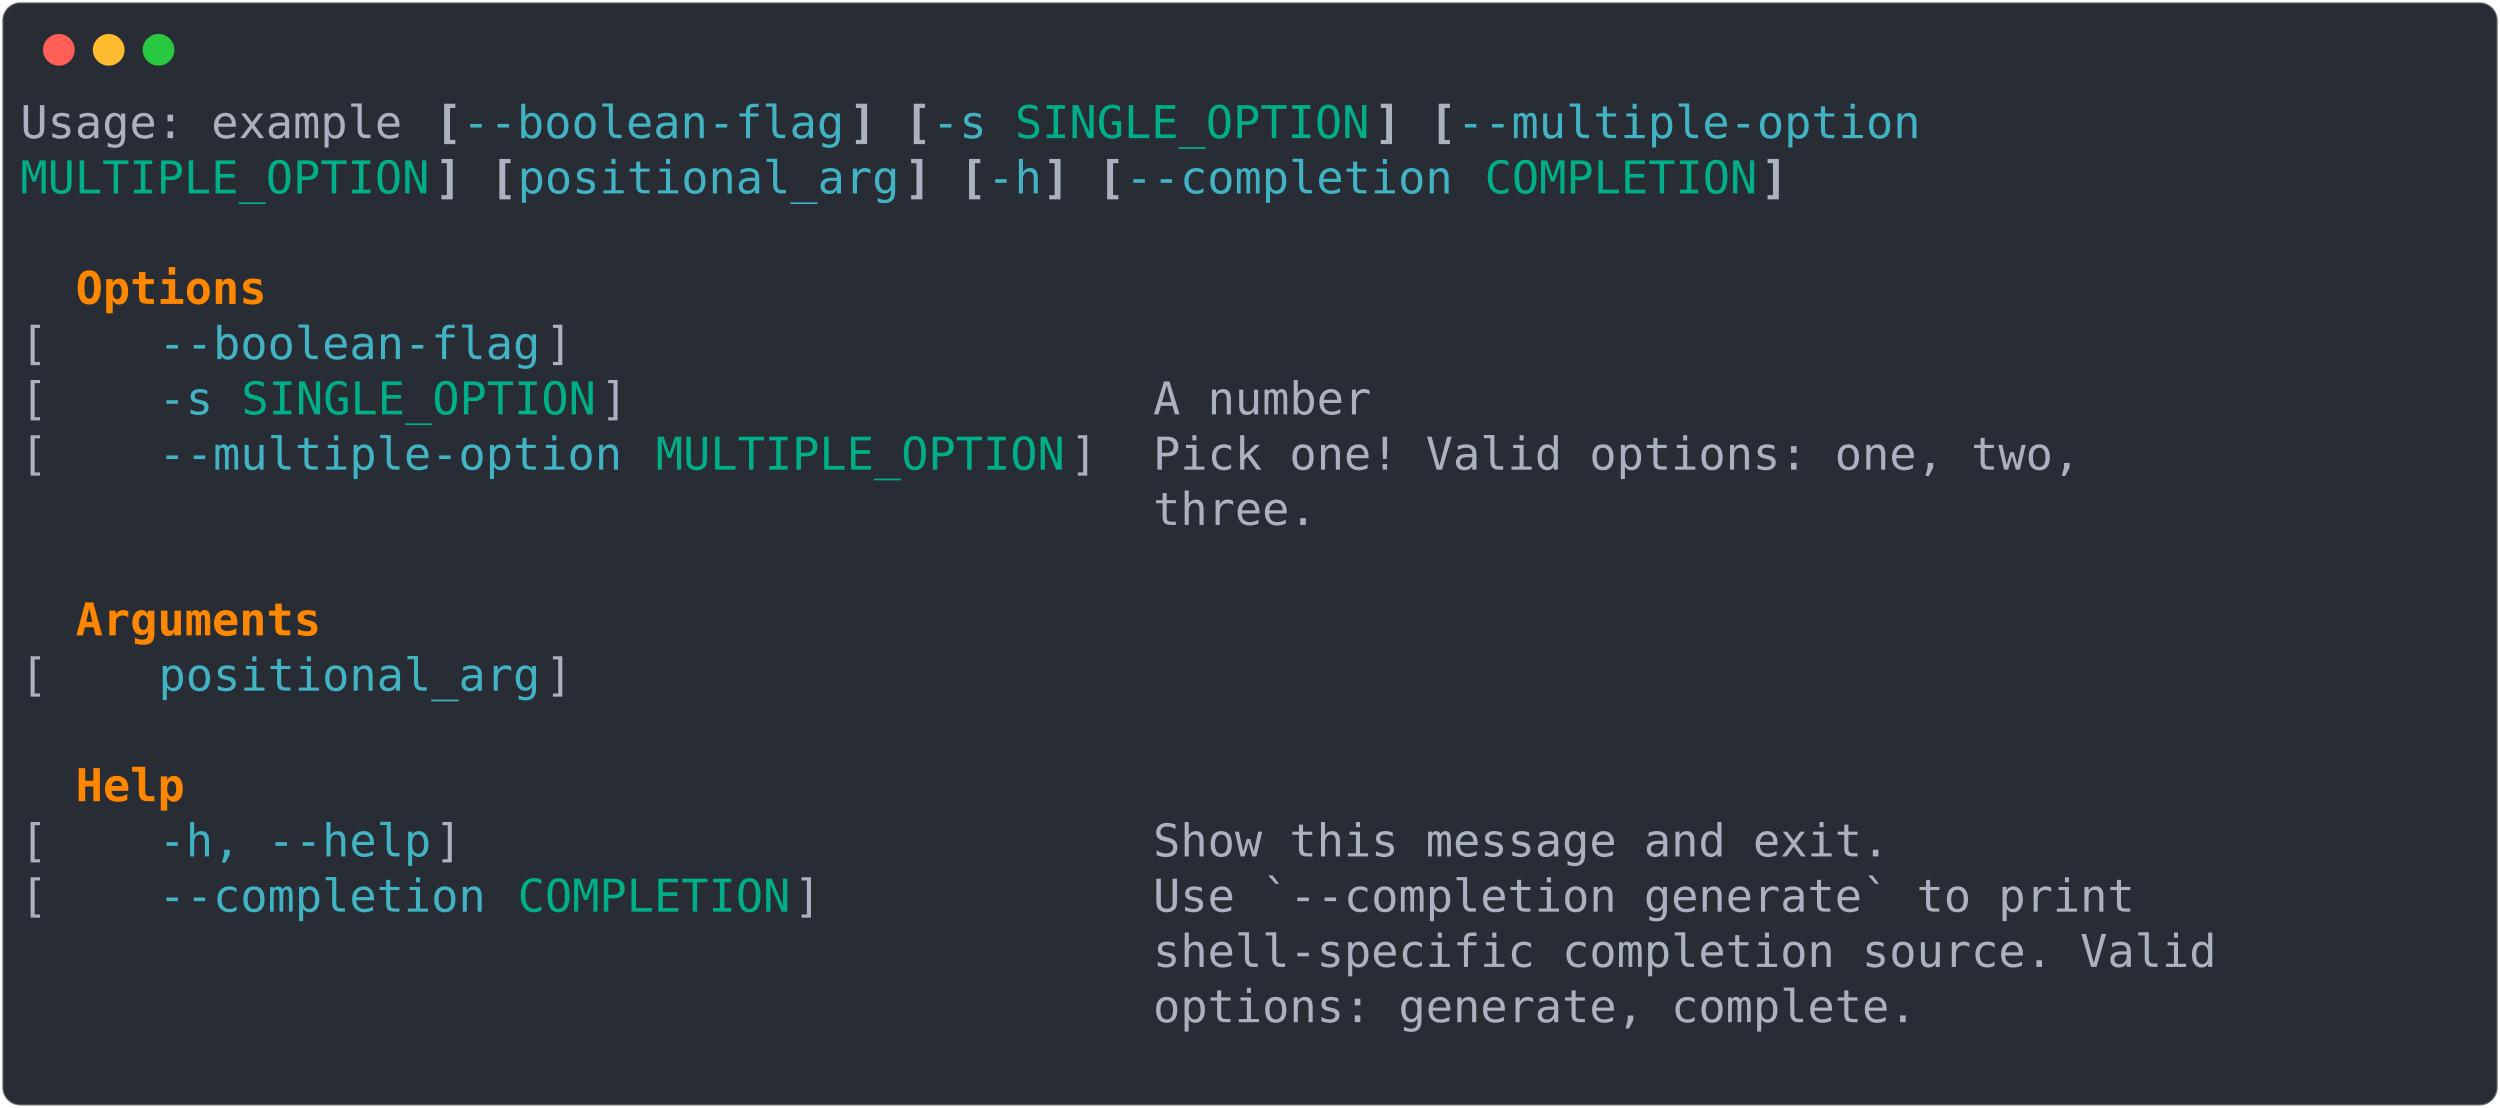
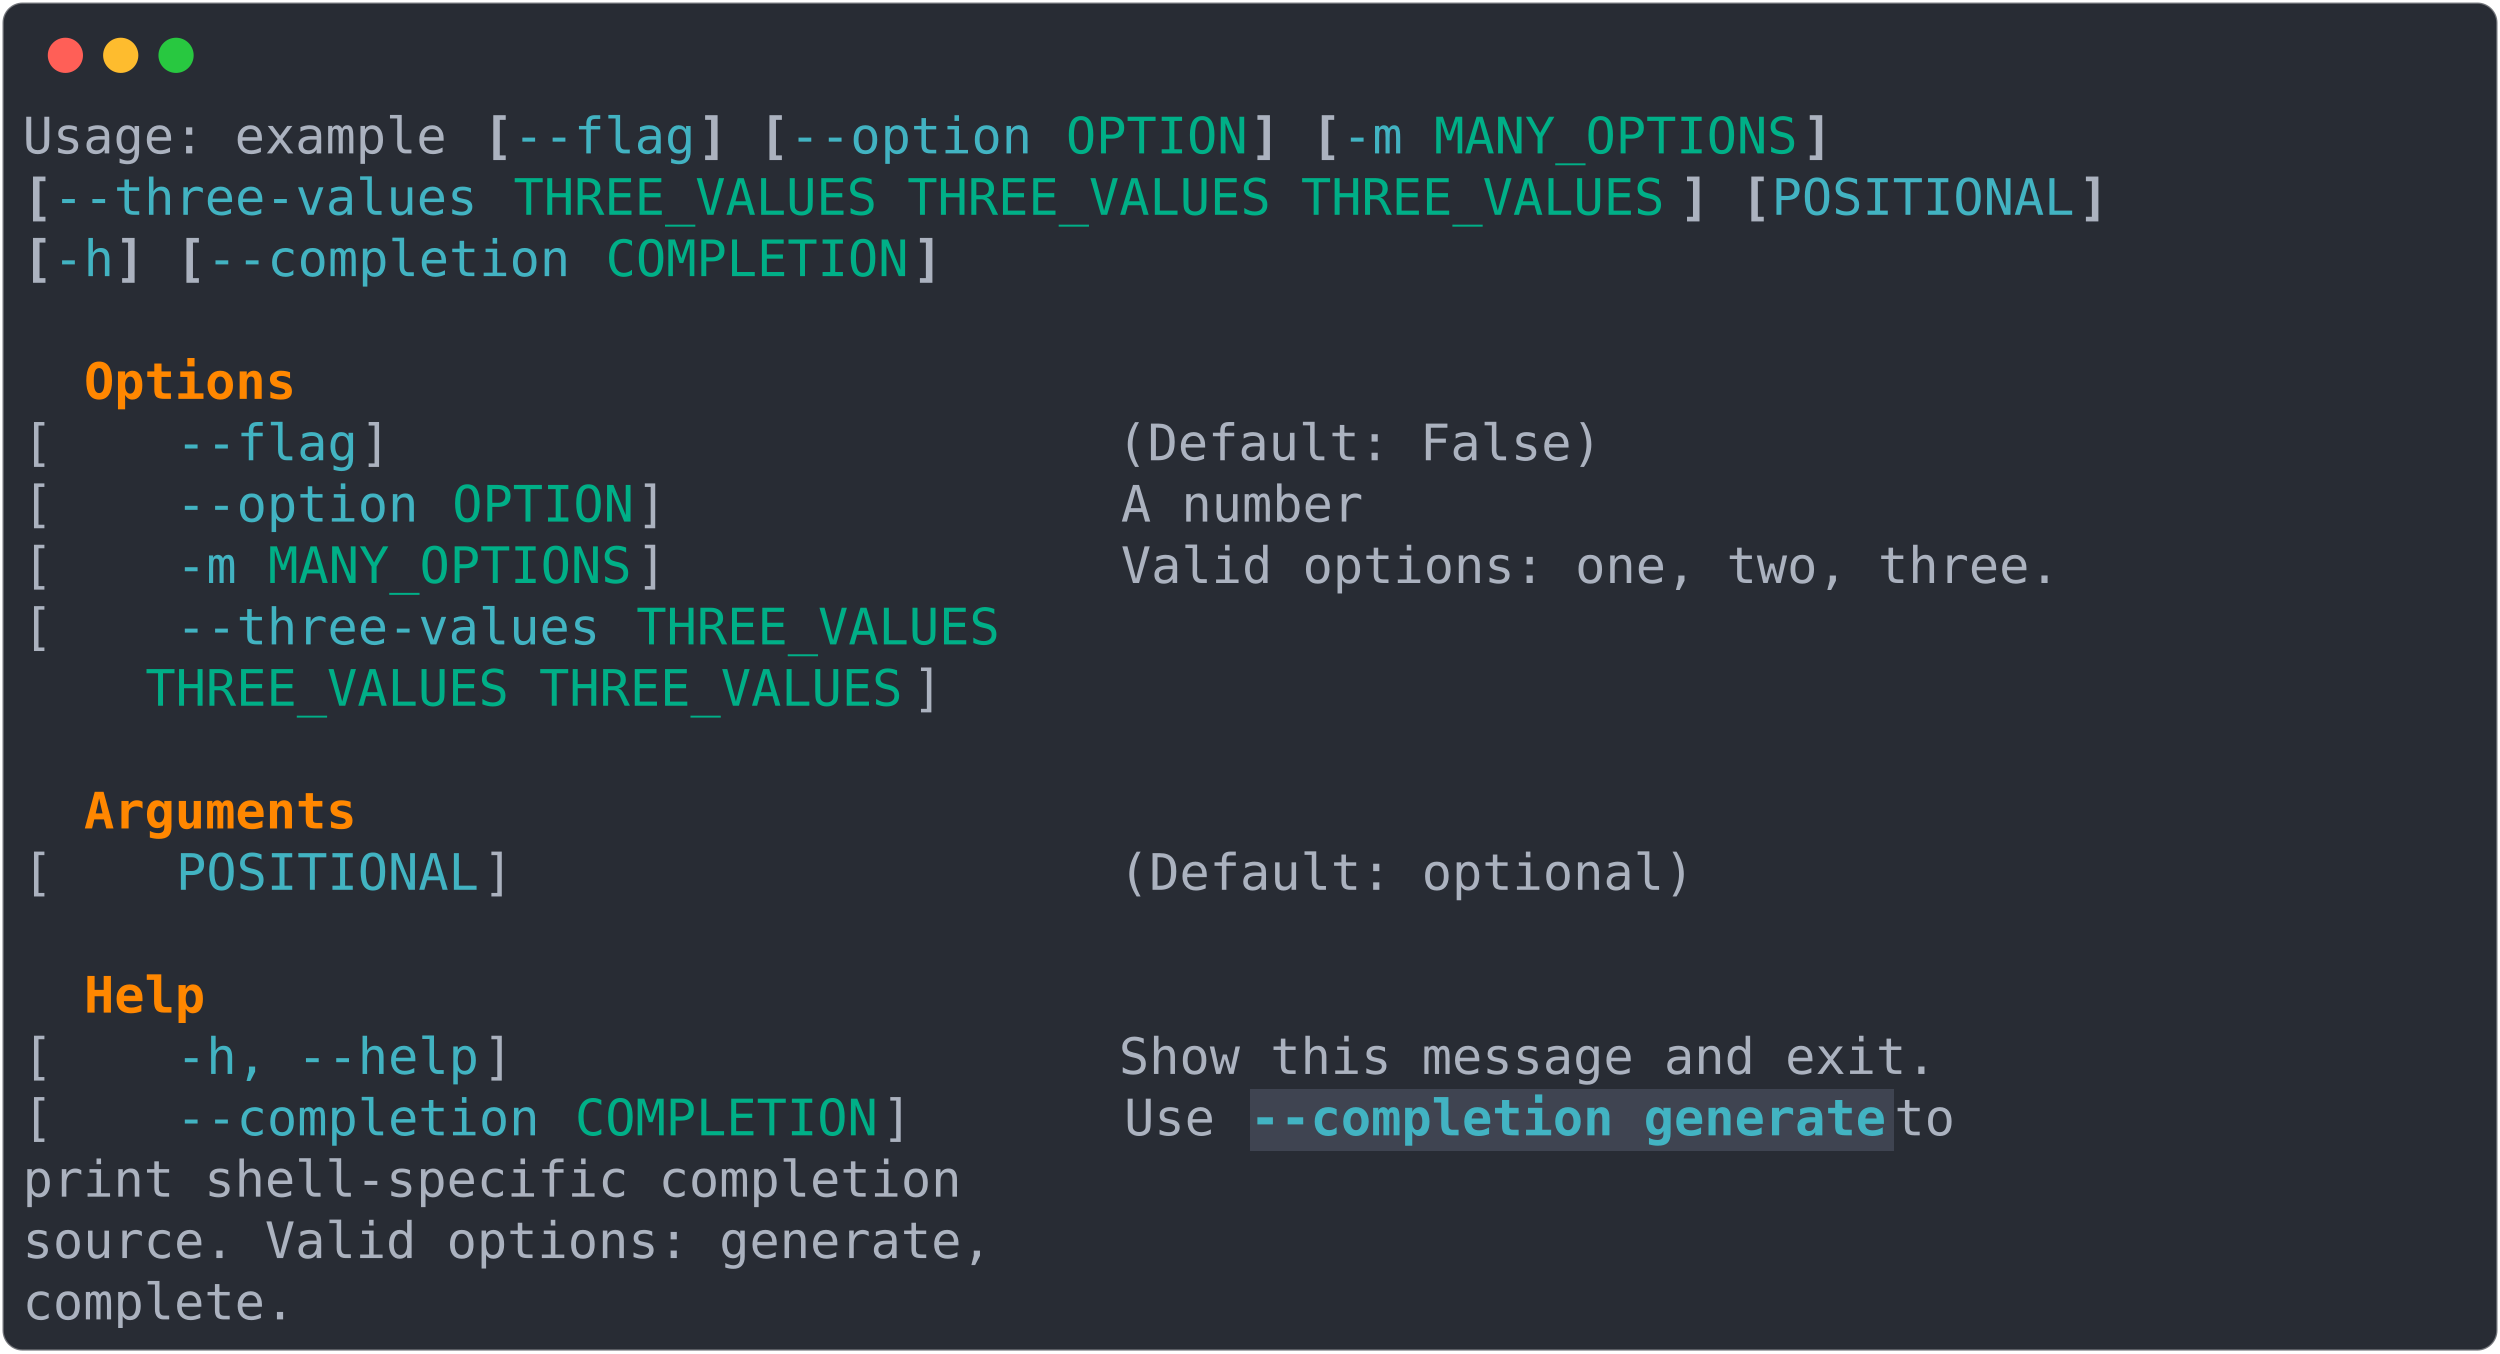
- <svg xmlns="http://www.w3.org/2000/svg" class="rich-terminal" viewBox="0 0 1104 489.2">
+ <svg xmlns="http://www.w3.org/2000/svg" class="rich-terminal" viewBox="0 0 994 538.0">
  <style>

    @font-face {
        font-family: "Fira Code";
        src: local("FiraCode-Regular"),
                url("https://cdnjs.cloudflare.com/ajax/libs/firacode/6.2.0/woff2/FiraCode-Regular.woff2") format("woff2"),
                url("https://cdnjs.cloudflare.com/ajax/libs/firacode/6.2.0/woff/FiraCode-Regular.woff") format("woff");
        font-style: normal;
        font-weight: 400;
    }
    @font-face {
        font-family: "Fira Code";
        src: local("FiraCode-Bold"),
                url("https://cdnjs.cloudflare.com/ajax/libs/firacode/6.2.0/woff2/FiraCode-Bold.woff2") format("woff2"),
                url("https://cdnjs.cloudflare.com/ajax/libs/firacode/6.2.0/woff/FiraCode-Bold.woff") format("woff");
        font-style: bold;
        font-weight: 700;
    }

-     .terminal-4152246231-matrix {
+     .terminal-3712745118-matrix {
        font-family: Fira Code, monospace;
        font-size: 20px;
        line-height: 24.4px;
        font-variant-east-asian: full-width;
    }

-     .terminal-4152246231-title {
+     .terminal-3712745118-title {
        font-size: 18px;
        font-weight: bold;
        font-family: arial;
    }

-     .terminal-4152246231-r1 { fill: #abb2bf }
- .terminal-4152246231-r2 { fill: #abb2bf;font-weight: bold }
- .terminal-4152246231-r3 { fill: #42b3c2 }
- .terminal-4152246231-r4 { fill: #00af87 }
- .terminal-4152246231-r5 { fill: #ff8700;font-weight: bold }
+     .terminal-3712745118-r1 { fill: #abb2bf }
+ .terminal-3712745118-r2 { fill: #abb2bf;font-weight: bold }
+ .terminal-3712745118-r3 { fill: #42b3c2 }
+ .terminal-3712745118-r4 { fill: #00af87 }
+ .terminal-3712745118-r5 { fill: #ff8700;font-weight: bold }
+ .terminal-3712745118-r6 { fill: #42b3c2;font-weight: bold }
    </style>
  <defs>
-     <clipPath id="terminal-4152246231-clip-terminal">
-       <rect x="0" y="0" width="1084.8" height="438.2" />
-     </clipPath>
-     <clipPath id="terminal-4152246231-line-0">
-       <rect x="0" y="1.5" width="1085.8" height="24.65" />
-     </clipPath>
-     <clipPath id="terminal-4152246231-line-1">
-       <rect x="0" y="25.9" width="1085.8" height="24.65" />
-     </clipPath>
-     <clipPath id="terminal-4152246231-line-2">
-       <rect x="0" y="50.3" width="1085.8" height="24.65" />
-     </clipPath>
-     <clipPath id="terminal-4152246231-line-3">
-       <rect x="0" y="74.7" width="1085.8" height="24.65" />
-     </clipPath>
-     <clipPath id="terminal-4152246231-line-4">
-       <rect x="0" y="99.1" width="1085.8" height="24.65" />
-     </clipPath>
-     <clipPath id="terminal-4152246231-line-5">
-       <rect x="0" y="123.5" width="1085.8" height="24.65" />
-     </clipPath>
-     <clipPath id="terminal-4152246231-line-6">
-       <rect x="0" y="147.9" width="1085.8" height="24.65" />
-     </clipPath>
-     <clipPath id="terminal-4152246231-line-7">
-       <rect x="0" y="172.3" width="1085.8" height="24.65" />
-     </clipPath>
-     <clipPath id="terminal-4152246231-line-8">
-       <rect x="0" y="196.7" width="1085.8" height="24.65" />
-     </clipPath>
-     <clipPath id="terminal-4152246231-line-9">
-       <rect x="0" y="221.1" width="1085.8" height="24.65" />
-     </clipPath>
-     <clipPath id="terminal-4152246231-line-10">
-       <rect x="0" y="245.5" width="1085.8" height="24.65" />
-     </clipPath>
-     <clipPath id="terminal-4152246231-line-11">
-       <rect x="0" y="269.9" width="1085.8" height="24.65" />
-     </clipPath>
-     <clipPath id="terminal-4152246231-line-12">
-       <rect x="0" y="294.3" width="1085.8" height="24.65" />
-     </clipPath>
-     <clipPath id="terminal-4152246231-line-13">
-       <rect x="0" y="318.7" width="1085.8" height="24.65" />
-     </clipPath>
-     <clipPath id="terminal-4152246231-line-14">
-       <rect x="0" y="343.1" width="1085.8" height="24.65" />
-     </clipPath>
-     <clipPath id="terminal-4152246231-line-15">
-       <rect x="0" y="367.5" width="1085.8" height="24.65" />
-     </clipPath>
-     <clipPath id="terminal-4152246231-line-16">
-       <rect x="0" y="391.9" width="1085.8" height="24.65" />
+     <clipPath id="terminal-3712745118-clip-terminal">
+       <rect x="0" y="0" width="975.0" height="487.0" />
+     </clipPath>
+     <clipPath id="terminal-3712745118-line-0">
+       <rect x="0" y="1.5" width="976" height="24.65" />
+     </clipPath>
+     <clipPath id="terminal-3712745118-line-1">
+       <rect x="0" y="25.9" width="976" height="24.65" />
+     </clipPath>
+     <clipPath id="terminal-3712745118-line-2">
+       <rect x="0" y="50.3" width="976" height="24.65" />
+     </clipPath>
+     <clipPath id="terminal-3712745118-line-3">
+       <rect x="0" y="74.7" width="976" height="24.65" />
+     </clipPath>
+     <clipPath id="terminal-3712745118-line-4">
+       <rect x="0" y="99.1" width="976" height="24.65" />
+     </clipPath>
+     <clipPath id="terminal-3712745118-line-5">
+       <rect x="0" y="123.5" width="976" height="24.65" />
+     </clipPath>
+     <clipPath id="terminal-3712745118-line-6">
+       <rect x="0" y="147.9" width="976" height="24.65" />
+     </clipPath>
+     <clipPath id="terminal-3712745118-line-7">
+       <rect x="0" y="172.3" width="976" height="24.65" />
+     </clipPath>
+     <clipPath id="terminal-3712745118-line-8">
+       <rect x="0" y="196.7" width="976" height="24.65" />
+     </clipPath>
+     <clipPath id="terminal-3712745118-line-9">
+       <rect x="0" y="221.1" width="976" height="24.65" />
+     </clipPath>
+     <clipPath id="terminal-3712745118-line-10">
+       <rect x="0" y="245.5" width="976" height="24.65" />
+     </clipPath>
+     <clipPath id="terminal-3712745118-line-11">
+       <rect x="0" y="269.9" width="976" height="24.65" />
+     </clipPath>
+     <clipPath id="terminal-3712745118-line-12">
+       <rect x="0" y="294.3" width="976" height="24.65" />
+     </clipPath>
+     <clipPath id="terminal-3712745118-line-13">
+       <rect x="0" y="318.7" width="976" height="24.65" />
+     </clipPath>
+     <clipPath id="terminal-3712745118-line-14">
+       <rect x="0" y="343.1" width="976" height="24.65" />
+     </clipPath>
+     <clipPath id="terminal-3712745118-line-15">
+       <rect x="0" y="367.5" width="976" height="24.65" />
+     </clipPath>
+     <clipPath id="terminal-3712745118-line-16">
+       <rect x="0" y="391.9" width="976" height="24.65" />
+     </clipPath>
+     <clipPath id="terminal-3712745118-line-17">
+       <rect x="0" y="416.3" width="976" height="24.65" />
+     </clipPath>
+     <clipPath id="terminal-3712745118-line-18">
+       <rect x="0" y="440.7" width="976" height="24.65" />
    </clipPath>
  </defs>
-   <rect fill="#282c34" stroke="rgba(255,255,255,0.35)" stroke-width="1" x="1" y="1" width="1102" height="487.2" rx="8" />
+   <rect fill="#282c34" stroke="rgba(255,255,255,0.35)" stroke-width="1" x="1" y="1" width="992" height="536" rx="8" />
  <g transform="translate(26,22)">
    <circle cx="0" cy="0" r="7" fill="#ff5f57" />
    <circle cx="22" cy="0" r="7" fill="#febc2e" />
    <circle cx="44" cy="0" r="7" fill="#28c840" />
  </g>
-   <g transform="translate(9, 41)" clip-path="url(#terminal-4152246231-clip-terminal)">
-     <g class="terminal-4152246231-matrix">
-       <text class="terminal-4152246231-r1" x="0" y="20" textLength="183" clip-path="url(#terminal-4152246231-line-0)">Usage: example </text>
-       <text class="terminal-4152246231-r2" x="183" y="20" textLength="12.2" clip-path="url(#terminal-4152246231-line-0)">[</text>
-       <text class="terminal-4152246231-r3" x="195.2" y="20" textLength="170.8" clip-path="url(#terminal-4152246231-line-0)">--boolean-flag</text>
-       <text class="terminal-4152246231-r2" x="366" y="20" textLength="12.2" clip-path="url(#terminal-4152246231-line-0)">]</text>
-       <text class="terminal-4152246231-r2" x="390.4" y="20" textLength="12.2" clip-path="url(#terminal-4152246231-line-0)">[</text>
-       <text class="terminal-4152246231-r3" x="402.6" y="20" textLength="24.4" clip-path="url(#terminal-4152246231-line-0)">-s</text>
-       <text class="terminal-4152246231-r4" x="439.2" y="20" textLength="158.6" clip-path="url(#terminal-4152246231-line-0)">SINGLE_OPTION</text>
-       <text class="terminal-4152246231-r2" x="597.8" y="20" textLength="12.2" clip-path="url(#terminal-4152246231-line-0)">]</text>
-       <text class="terminal-4152246231-r2" x="622.2" y="20" textLength="12.2" clip-path="url(#terminal-4152246231-line-0)">[</text>
-       <text class="terminal-4152246231-r3" x="634.4" y="20" textLength="207.4" clip-path="url(#terminal-4152246231-line-0)">--multiple-option</text>
-       <text class="terminal-4152246231-r1" x="1085.8" y="20" textLength="12.2" clip-path="url(#terminal-4152246231-line-0)">
- </text>
-       <text class="terminal-4152246231-r4" x="0" y="44.4" textLength="183" clip-path="url(#terminal-4152246231-line-1)">MULTIPLE_OPTION</text>
-       <text class="terminal-4152246231-r2" x="183" y="44.4" textLength="12.2" clip-path="url(#terminal-4152246231-line-1)">]</text>
-       <text class="terminal-4152246231-r2" x="207.4" y="44.4" textLength="12.2" clip-path="url(#terminal-4152246231-line-1)">[</text>
-       <text class="terminal-4152246231-r3" x="219.6" y="44.4" textLength="170.8" clip-path="url(#terminal-4152246231-line-1)">positional_arg</text>
-       <text class="terminal-4152246231-r2" x="390.4" y="44.4" textLength="12.2" clip-path="url(#terminal-4152246231-line-1)">]</text>
-       <text class="terminal-4152246231-r2" x="414.8" y="44.4" textLength="12.2" clip-path="url(#terminal-4152246231-line-1)">[</text>
-       <text class="terminal-4152246231-r3" x="427" y="44.4" textLength="24.4" clip-path="url(#terminal-4152246231-line-1)">-h</text>
-       <text class="terminal-4152246231-r2" x="451.4" y="44.4" textLength="12.2" clip-path="url(#terminal-4152246231-line-1)">]</text>
-       <text class="terminal-4152246231-r2" x="475.8" y="44.4" textLength="12.2" clip-path="url(#terminal-4152246231-line-1)">[</text>
-       <text class="terminal-4152246231-r3" x="488" y="44.4" textLength="146.4" clip-path="url(#terminal-4152246231-line-1)">--completion</text>
-       <text class="terminal-4152246231-r4" x="646.6" y="44.4" textLength="122" clip-path="url(#terminal-4152246231-line-1)">COMPLETION</text>
-       <text class="terminal-4152246231-r2" x="768.6" y="44.4" textLength="12.2" clip-path="url(#terminal-4152246231-line-1)">]</text>
-       <text class="terminal-4152246231-r1" x="1085.8" y="44.4" textLength="12.2" clip-path="url(#terminal-4152246231-line-1)">
- </text>
-       <text class="terminal-4152246231-r1" x="1085.8" y="68.8" textLength="12.2" clip-path="url(#terminal-4152246231-line-2)">
- </text>
-       <text class="terminal-4152246231-r5" x="24.4" y="93.2" textLength="451.4" clip-path="url(#terminal-4152246231-line-3)">Options                              </text>
-       <text class="terminal-4152246231-r1" x="1085.8" y="93.2" textLength="12.2" clip-path="url(#terminal-4152246231-line-3)">
- </text>
-       <text class="terminal-4152246231-r1" x="0" y="117.6" textLength="61" clip-path="url(#terminal-4152246231-line-4)">    [</text>
-       <text class="terminal-4152246231-r3" x="61" y="117.6" textLength="170.8" clip-path="url(#terminal-4152246231-line-4)">--boolean-flag</text>
-       <text class="terminal-4152246231-r1" x="231.8" y="117.6" textLength="244" clip-path="url(#terminal-4152246231-line-4)">]                   </text>
-       <text class="terminal-4152246231-r1" x="1085.8" y="117.6" textLength="12.2" clip-path="url(#terminal-4152246231-line-4)">
- </text>
-       <text class="terminal-4152246231-r1" x="0" y="142" textLength="61" clip-path="url(#terminal-4152246231-line-5)">    [</text>
-       <text class="terminal-4152246231-r3" x="61" y="142" textLength="24.4" clip-path="url(#terminal-4152246231-line-5)">-s</text>
-       <text class="terminal-4152246231-r4" x="97.6" y="142" textLength="158.6" clip-path="url(#terminal-4152246231-line-5)">SINGLE_OPTION</text>
-       <text class="terminal-4152246231-r1" x="256.2" y="142" textLength="219.6" clip-path="url(#terminal-4152246231-line-5)">]                 </text>
-       <text class="terminal-4152246231-r1" x="500.2" y="142" textLength="488" clip-path="url(#terminal-4152246231-line-5)">A number                                </text>
-       <text class="terminal-4152246231-r1" x="1085.8" y="142" textLength="12.2" clip-path="url(#terminal-4152246231-line-5)">
- </text>
-       <text class="terminal-4152246231-r1" x="0" y="166.4" textLength="61" clip-path="url(#terminal-4152246231-line-6)">    [</text>
-       <text class="terminal-4152246231-r3" x="61" y="166.4" textLength="207.4" clip-path="url(#terminal-4152246231-line-6)">--multiple-option</text>
-       <text class="terminal-4152246231-r4" x="280.6" y="166.4" textLength="183" clip-path="url(#terminal-4152246231-line-6)">MULTIPLE_OPTION</text>
-       <text class="terminal-4152246231-r1" x="463.6" y="166.4" textLength="12.2" clip-path="url(#terminal-4152246231-line-6)">]</text>
-       <text class="terminal-4152246231-r1" x="500.2" y="166.4" textLength="488" clip-path="url(#terminal-4152246231-line-6)">Pick one! Valid options: one, two,      </text>
-       <text class="terminal-4152246231-r1" x="1085.8" y="166.4" textLength="12.2" clip-path="url(#terminal-4152246231-line-6)">
- </text>
-       <text class="terminal-4152246231-r1" x="500.2" y="190.8" textLength="488" clip-path="url(#terminal-4152246231-line-7)">three.                                  </text>
-       <text class="terminal-4152246231-r1" x="1085.8" y="190.8" textLength="12.2" clip-path="url(#terminal-4152246231-line-7)">
- </text>
-       <text class="terminal-4152246231-r1" x="1085.8" y="215.2" textLength="12.2" clip-path="url(#terminal-4152246231-line-8)">
- </text>
-       <text class="terminal-4152246231-r5" x="24.4" y="239.6" textLength="451.4" clip-path="url(#terminal-4152246231-line-9)">Arguments                            </text>
-       <text class="terminal-4152246231-r1" x="1085.8" y="239.6" textLength="12.2" clip-path="url(#terminal-4152246231-line-9)">
- </text>
-       <text class="terminal-4152246231-r1" x="0" y="264" textLength="61" clip-path="url(#terminal-4152246231-line-10)">    [</text>
-       <text class="terminal-4152246231-r3" x="61" y="264" textLength="170.8" clip-path="url(#terminal-4152246231-line-10)">positional_arg</text>
-       <text class="terminal-4152246231-r1" x="231.8" y="264" textLength="244" clip-path="url(#terminal-4152246231-line-10)">]                   </text>
-       <text class="terminal-4152246231-r1" x="1085.8" y="264" textLength="12.2" clip-path="url(#terminal-4152246231-line-10)">
- </text>
-       <text class="terminal-4152246231-r1" x="1085.8" y="288.4" textLength="12.2" clip-path="url(#terminal-4152246231-line-11)">
- </text>
-       <text class="terminal-4152246231-r5" x="24.4" y="312.8" textLength="451.4" clip-path="url(#terminal-4152246231-line-12)">Help                                 </text>
-       <text class="terminal-4152246231-r1" x="1085.8" y="312.8" textLength="12.2" clip-path="url(#terminal-4152246231-line-12)">
- </text>
-       <text class="terminal-4152246231-r1" x="0" y="337.2" textLength="61" clip-path="url(#terminal-4152246231-line-13)">    [</text>
-       <text class="terminal-4152246231-r3" x="61" y="337.2" textLength="122" clip-path="url(#terminal-4152246231-line-13)">-h, --help</text>
-       <text class="terminal-4152246231-r1" x="183" y="337.2" textLength="292.8" clip-path="url(#terminal-4152246231-line-13)">]                       </text>
-       <text class="terminal-4152246231-r1" x="500.2" y="337.2" textLength="488" clip-path="url(#terminal-4152246231-line-13)">Show this message and exit.             </text>
-       <text class="terminal-4152246231-r1" x="1085.8" y="337.2" textLength="12.2" clip-path="url(#terminal-4152246231-line-13)">
- </text>
-       <text class="terminal-4152246231-r1" x="0" y="361.6" textLength="61" clip-path="url(#terminal-4152246231-line-14)">    [</text>
-       <text class="terminal-4152246231-r3" x="61" y="361.6" textLength="146.4" clip-path="url(#terminal-4152246231-line-14)">--completion</text>
-       <text class="terminal-4152246231-r4" x="219.6" y="361.6" textLength="122" clip-path="url(#terminal-4152246231-line-14)">COMPLETION</text>
-       <text class="terminal-4152246231-r1" x="341.6" y="361.6" textLength="134.2" clip-path="url(#terminal-4152246231-line-14)">]          </text>
-       <text class="terminal-4152246231-r1" x="500.2" y="361.6" textLength="488" clip-path="url(#terminal-4152246231-line-14)">Use `--completion generate` to print    </text>
-       <text class="terminal-4152246231-r1" x="1085.8" y="361.6" textLength="12.2" clip-path="url(#terminal-4152246231-line-14)">
- </text>
-       <text class="terminal-4152246231-r1" x="500.2" y="386" textLength="488" clip-path="url(#terminal-4152246231-line-15)">shell-specific completion source. Valid </text>
-       <text class="terminal-4152246231-r1" x="1085.8" y="386" textLength="12.2" clip-path="url(#terminal-4152246231-line-15)">
- </text>
-       <text class="terminal-4152246231-r1" x="500.2" y="410.4" textLength="488" clip-path="url(#terminal-4152246231-line-16)">options: generate, complete.            </text>
-       <text class="terminal-4152246231-r1" x="1085.8" y="410.4" textLength="12.2" clip-path="url(#terminal-4152246231-line-16)">
- </text>
-       <text class="terminal-4152246231-r1" x="1085.8" y="434.8" textLength="12.2" clip-path="url(#terminal-4152246231-line-17)">
+   <g transform="translate(9, 41)" clip-path="url(#terminal-3712745118-clip-terminal)">
+     <rect fill="#3f4451" x="488" y="391.9" width="256.2" height="24.65" shape-rendering="crispEdges" />
+     <g class="terminal-3712745118-matrix">
+       <text class="terminal-3712745118-r1" x="0" y="20" textLength="183" clip-path="url(#terminal-3712745118-line-0)">Usage: example </text>
+       <text class="terminal-3712745118-r2" x="183" y="20" textLength="12.2" clip-path="url(#terminal-3712745118-line-0)">[</text>
+       <text class="terminal-3712745118-r3" x="195.2" y="20" textLength="73.2" clip-path="url(#terminal-3712745118-line-0)">--flag</text>
+       <text class="terminal-3712745118-r2" x="268.4" y="20" textLength="12.2" clip-path="url(#terminal-3712745118-line-0)">]</text>
+       <text class="terminal-3712745118-r2" x="292.8" y="20" textLength="12.2" clip-path="url(#terminal-3712745118-line-0)">[</text>
+       <text class="terminal-3712745118-r3" x="305" y="20" textLength="97.6" clip-path="url(#terminal-3712745118-line-0)">--option</text>
+       <text class="terminal-3712745118-r4" x="414.8" y="20" textLength="73.2" clip-path="url(#terminal-3712745118-line-0)">OPTION</text>
+       <text class="terminal-3712745118-r2" x="488" y="20" textLength="12.2" clip-path="url(#terminal-3712745118-line-0)">]</text>
+       <text class="terminal-3712745118-r2" x="512.4" y="20" textLength="12.2" clip-path="url(#terminal-3712745118-line-0)">[</text>
+       <text class="terminal-3712745118-r3" x="524.6" y="20" textLength="24.4" clip-path="url(#terminal-3712745118-line-0)">-m</text>
+       <text class="terminal-3712745118-r4" x="561.2" y="20" textLength="146.4" clip-path="url(#terminal-3712745118-line-0)">MANY_OPTIONS</text>
+       <text class="terminal-3712745118-r2" x="707.6" y="20" textLength="12.2" clip-path="url(#terminal-3712745118-line-0)">]</text>
+       <text class="terminal-3712745118-r1" x="976" y="20" textLength="12.2" clip-path="url(#terminal-3712745118-line-0)">
+ </text>
+       <text class="terminal-3712745118-r2" x="0" y="44.4" textLength="12.2" clip-path="url(#terminal-3712745118-line-1)">[</text>
+       <text class="terminal-3712745118-r3" x="12.2" y="44.4" textLength="170.8" clip-path="url(#terminal-3712745118-line-1)">--three-values</text>
+       <text class="terminal-3712745118-r4" x="195.2" y="44.4" textLength="463.6" clip-path="url(#terminal-3712745118-line-1)">THREE_VALUES THREE_VALUES THREE_VALUES</text>
+       <text class="terminal-3712745118-r2" x="658.8" y="44.4" textLength="12.2" clip-path="url(#terminal-3712745118-line-1)">]</text>
+       <text class="terminal-3712745118-r2" x="683.2" y="44.4" textLength="12.2" clip-path="url(#terminal-3712745118-line-1)">[</text>
+       <text class="terminal-3712745118-r3" x="695.4" y="44.4" textLength="122" clip-path="url(#terminal-3712745118-line-1)">POSITIONAL</text>
+       <text class="terminal-3712745118-r2" x="817.4" y="44.4" textLength="12.2" clip-path="url(#terminal-3712745118-line-1)">]</text>
+       <text class="terminal-3712745118-r1" x="976" y="44.4" textLength="12.2" clip-path="url(#terminal-3712745118-line-1)">
+ </text>
+       <text class="terminal-3712745118-r2" x="0" y="68.8" textLength="12.2" clip-path="url(#terminal-3712745118-line-2)">[</text>
+       <text class="terminal-3712745118-r3" x="12.2" y="68.8" textLength="24.4" clip-path="url(#terminal-3712745118-line-2)">-h</text>
+       <text class="terminal-3712745118-r2" x="36.6" y="68.8" textLength="12.2" clip-path="url(#terminal-3712745118-line-2)">]</text>
+       <text class="terminal-3712745118-r2" x="61" y="68.8" textLength="12.2" clip-path="url(#terminal-3712745118-line-2)">[</text>
+       <text class="terminal-3712745118-r3" x="73.2" y="68.8" textLength="146.4" clip-path="url(#terminal-3712745118-line-2)">--completion</text>
+       <text class="terminal-3712745118-r4" x="231.8" y="68.8" textLength="122" clip-path="url(#terminal-3712745118-line-2)">COMPLETION</text>
+       <text class="terminal-3712745118-r2" x="353.8" y="68.8" textLength="12.2" clip-path="url(#terminal-3712745118-line-2)">]</text>
+       <text class="terminal-3712745118-r1" x="976" y="68.8" textLength="12.2" clip-path="url(#terminal-3712745118-line-2)">
+ </text>
+       <text class="terminal-3712745118-r1" x="976" y="93.2" textLength="12.2" clip-path="url(#terminal-3712745118-line-3)">
+ </text>
+       <text class="terminal-3712745118-r5" x="24.4" y="117.6" textLength="390.4" clip-path="url(#terminal-3712745118-line-4)">Options                         </text>
+       <text class="terminal-3712745118-r1" x="976" y="117.6" textLength="12.2" clip-path="url(#terminal-3712745118-line-4)">
+ </text>
+       <text class="terminal-3712745118-r1" x="0" y="142" textLength="61" clip-path="url(#terminal-3712745118-line-5)">    [</text>
+       <text class="terminal-3712745118-r3" x="61" y="142" textLength="73.2" clip-path="url(#terminal-3712745118-line-5)">--flag</text>
+       <text class="terminal-3712745118-r1" x="134.2" y="142" textLength="585.6" clip-path="url(#terminal-3712745118-line-5)">]                        (Default: False)       </text>
+       <text class="terminal-3712745118-r1" x="976" y="142" textLength="12.2" clip-path="url(#terminal-3712745118-line-5)">
+ </text>
+       <text class="terminal-3712745118-r1" x="0" y="166.4" textLength="61" clip-path="url(#terminal-3712745118-line-6)">    [</text>
+       <text class="terminal-3712745118-r3" x="61" y="166.4" textLength="97.6" clip-path="url(#terminal-3712745118-line-6)">--option</text>
+       <text class="terminal-3712745118-r4" x="170.8" y="166.4" textLength="73.2" clip-path="url(#terminal-3712745118-line-6)">OPTION</text>
+       <text class="terminal-3712745118-r1" x="244" y="166.4" textLength="305" clip-path="url(#terminal-3712745118-line-6)">]               A number </text>
+       <text class="terminal-3712745118-r1" x="976" y="166.4" textLength="12.2" clip-path="url(#terminal-3712745118-line-6)">
+ </text>
+       <text class="terminal-3712745118-r1" x="0" y="190.8" textLength="61" clip-path="url(#terminal-3712745118-line-7)">    [</text>
+       <text class="terminal-3712745118-r3" x="61" y="190.8" textLength="24.4" clip-path="url(#terminal-3712745118-line-7)">-m</text>
+       <text class="terminal-3712745118-r4" x="97.6" y="190.8" textLength="146.4" clip-path="url(#terminal-3712745118-line-7)">MANY_OPTIONS</text>
+       <text class="terminal-3712745118-r1" x="244" y="190.8" textLength="573.4" clip-path="url(#terminal-3712745118-line-7)">]               Valid options: one, two, three.</text>
+       <text class="terminal-3712745118-r1" x="976" y="190.8" textLength="12.2" clip-path="url(#terminal-3712745118-line-7)">
+ </text>
+       <text class="terminal-3712745118-r1" x="0" y="215.2" textLength="61" clip-path="url(#terminal-3712745118-line-8)">    [</text>
+       <text class="terminal-3712745118-r3" x="61" y="215.2" textLength="170.8" clip-path="url(#terminal-3712745118-line-8)">--three-values</text>
+       <text class="terminal-3712745118-r4" x="244" y="215.2" textLength="158.6" clip-path="url(#terminal-3712745118-line-8)">THREE_VALUES </text>
+       <text class="terminal-3712745118-r1" x="976" y="215.2" textLength="12.2" clip-path="url(#terminal-3712745118-line-8)">
+ </text>
+       <text class="terminal-3712745118-r4" x="48.8" y="239.6" textLength="305" clip-path="url(#terminal-3712745118-line-9)">THREE_VALUES THREE_VALUES</text>
+       <text class="terminal-3712745118-r1" x="353.8" y="239.6" textLength="305" clip-path="url(#terminal-3712745118-line-9)">]                        </text>
+       <text class="terminal-3712745118-r1" x="976" y="239.6" textLength="12.2" clip-path="url(#terminal-3712745118-line-9)">
+ </text>
+       <text class="terminal-3712745118-r1" x="976" y="264" textLength="12.2" clip-path="url(#terminal-3712745118-line-10)">
+ </text>
+       <text class="terminal-3712745118-r5" x="24.4" y="288.4" textLength="390.4" clip-path="url(#terminal-3712745118-line-11)">Arguments                       </text>
+       <text class="terminal-3712745118-r1" x="976" y="288.4" textLength="12.2" clip-path="url(#terminal-3712745118-line-11)">
+ </text>
+       <text class="terminal-3712745118-r1" x="0" y="312.8" textLength="61" clip-path="url(#terminal-3712745118-line-12)">    [</text>
+       <text class="terminal-3712745118-r3" x="61" y="312.8" textLength="122" clip-path="url(#terminal-3712745118-line-12)">POSITIONAL</text>
+       <text class="terminal-3712745118-r1" x="183" y="312.8" textLength="536.8" clip-path="url(#terminal-3712745118-line-12)">]                    (Default: optional)    </text>
+       <text class="terminal-3712745118-r1" x="976" y="312.8" textLength="12.2" clip-path="url(#terminal-3712745118-line-12)">
+ </text>
+       <text class="terminal-3712745118-r1" x="976" y="337.2" textLength="12.2" clip-path="url(#terminal-3712745118-line-13)">
+ </text>
+       <text class="terminal-3712745118-r5" x="24.4" y="361.6" textLength="390.4" clip-path="url(#terminal-3712745118-line-14)">Help                            </text>
+       <text class="terminal-3712745118-r1" x="976" y="361.6" textLength="12.2" clip-path="url(#terminal-3712745118-line-14)">
+ </text>
+       <text class="terminal-3712745118-r1" x="0" y="386" textLength="61" clip-path="url(#terminal-3712745118-line-15)">    [</text>
+       <text class="terminal-3712745118-r3" x="61" y="386" textLength="122" clip-path="url(#terminal-3712745118-line-15)">-h, --help</text>
+       <text class="terminal-3712745118-r1" x="183" y="386" textLength="585.6" clip-path="url(#terminal-3712745118-line-15)">]                    Show this message and exit.</text>
+       <text class="terminal-3712745118-r1" x="976" y="386" textLength="12.2" clip-path="url(#terminal-3712745118-line-15)">
+ </text>
+       <text class="terminal-3712745118-r1" x="0" y="410.4" textLength="61" clip-path="url(#terminal-3712745118-line-16)">    [</text>
+       <text class="terminal-3712745118-r3" x="61" y="410.4" textLength="146.4" clip-path="url(#terminal-3712745118-line-16)">--completion</text>
+       <text class="terminal-3712745118-r4" x="219.6" y="410.4" textLength="122" clip-path="url(#terminal-3712745118-line-16)">COMPLETION</text>
+       <text class="terminal-3712745118-r1" x="341.6" y="410.4" textLength="146.4" clip-path="url(#terminal-3712745118-line-16)">]       Use </text>
+       <text class="terminal-3712745118-r6" x="488" y="410.4" textLength="256.2" clip-path="url(#terminal-3712745118-line-16)">--completion generate</text>
+       <text class="terminal-3712745118-r1" x="744.2" y="410.4" textLength="36.6" clip-path="url(#terminal-3712745118-line-16)"> to</text>
+       <text class="terminal-3712745118-r1" x="976" y="410.4" textLength="12.2" clip-path="url(#terminal-3712745118-line-16)">
+ </text>
+       <text class="terminal-3712745118-r1" x="0" y="434.8" textLength="829.6" clip-path="url(#terminal-3712745118-line-17)">                                    print shell-specific completion </text>
+       <text class="terminal-3712745118-r1" x="976" y="434.8" textLength="12.2" clip-path="url(#terminal-3712745118-line-17)">
+ </text>
+       <text class="terminal-3712745118-r1" x="0" y="459.2" textLength="829.6" clip-path="url(#terminal-3712745118-line-18)">                                    source. Valid options: generate,</text>
+       <text class="terminal-3712745118-r1" x="976" y="459.2" textLength="12.2" clip-path="url(#terminal-3712745118-line-18)">
+ </text>
+       <text class="terminal-3712745118-r1" x="0" y="483.6" textLength="549" clip-path="url(#terminal-3712745118-line-19)">                                    complete.</text>
+       <text class="terminal-3712745118-r1" x="976" y="483.6" textLength="12.2" clip-path="url(#terminal-3712745118-line-19)">
</text>
    </g>
  </g>
</svg>
